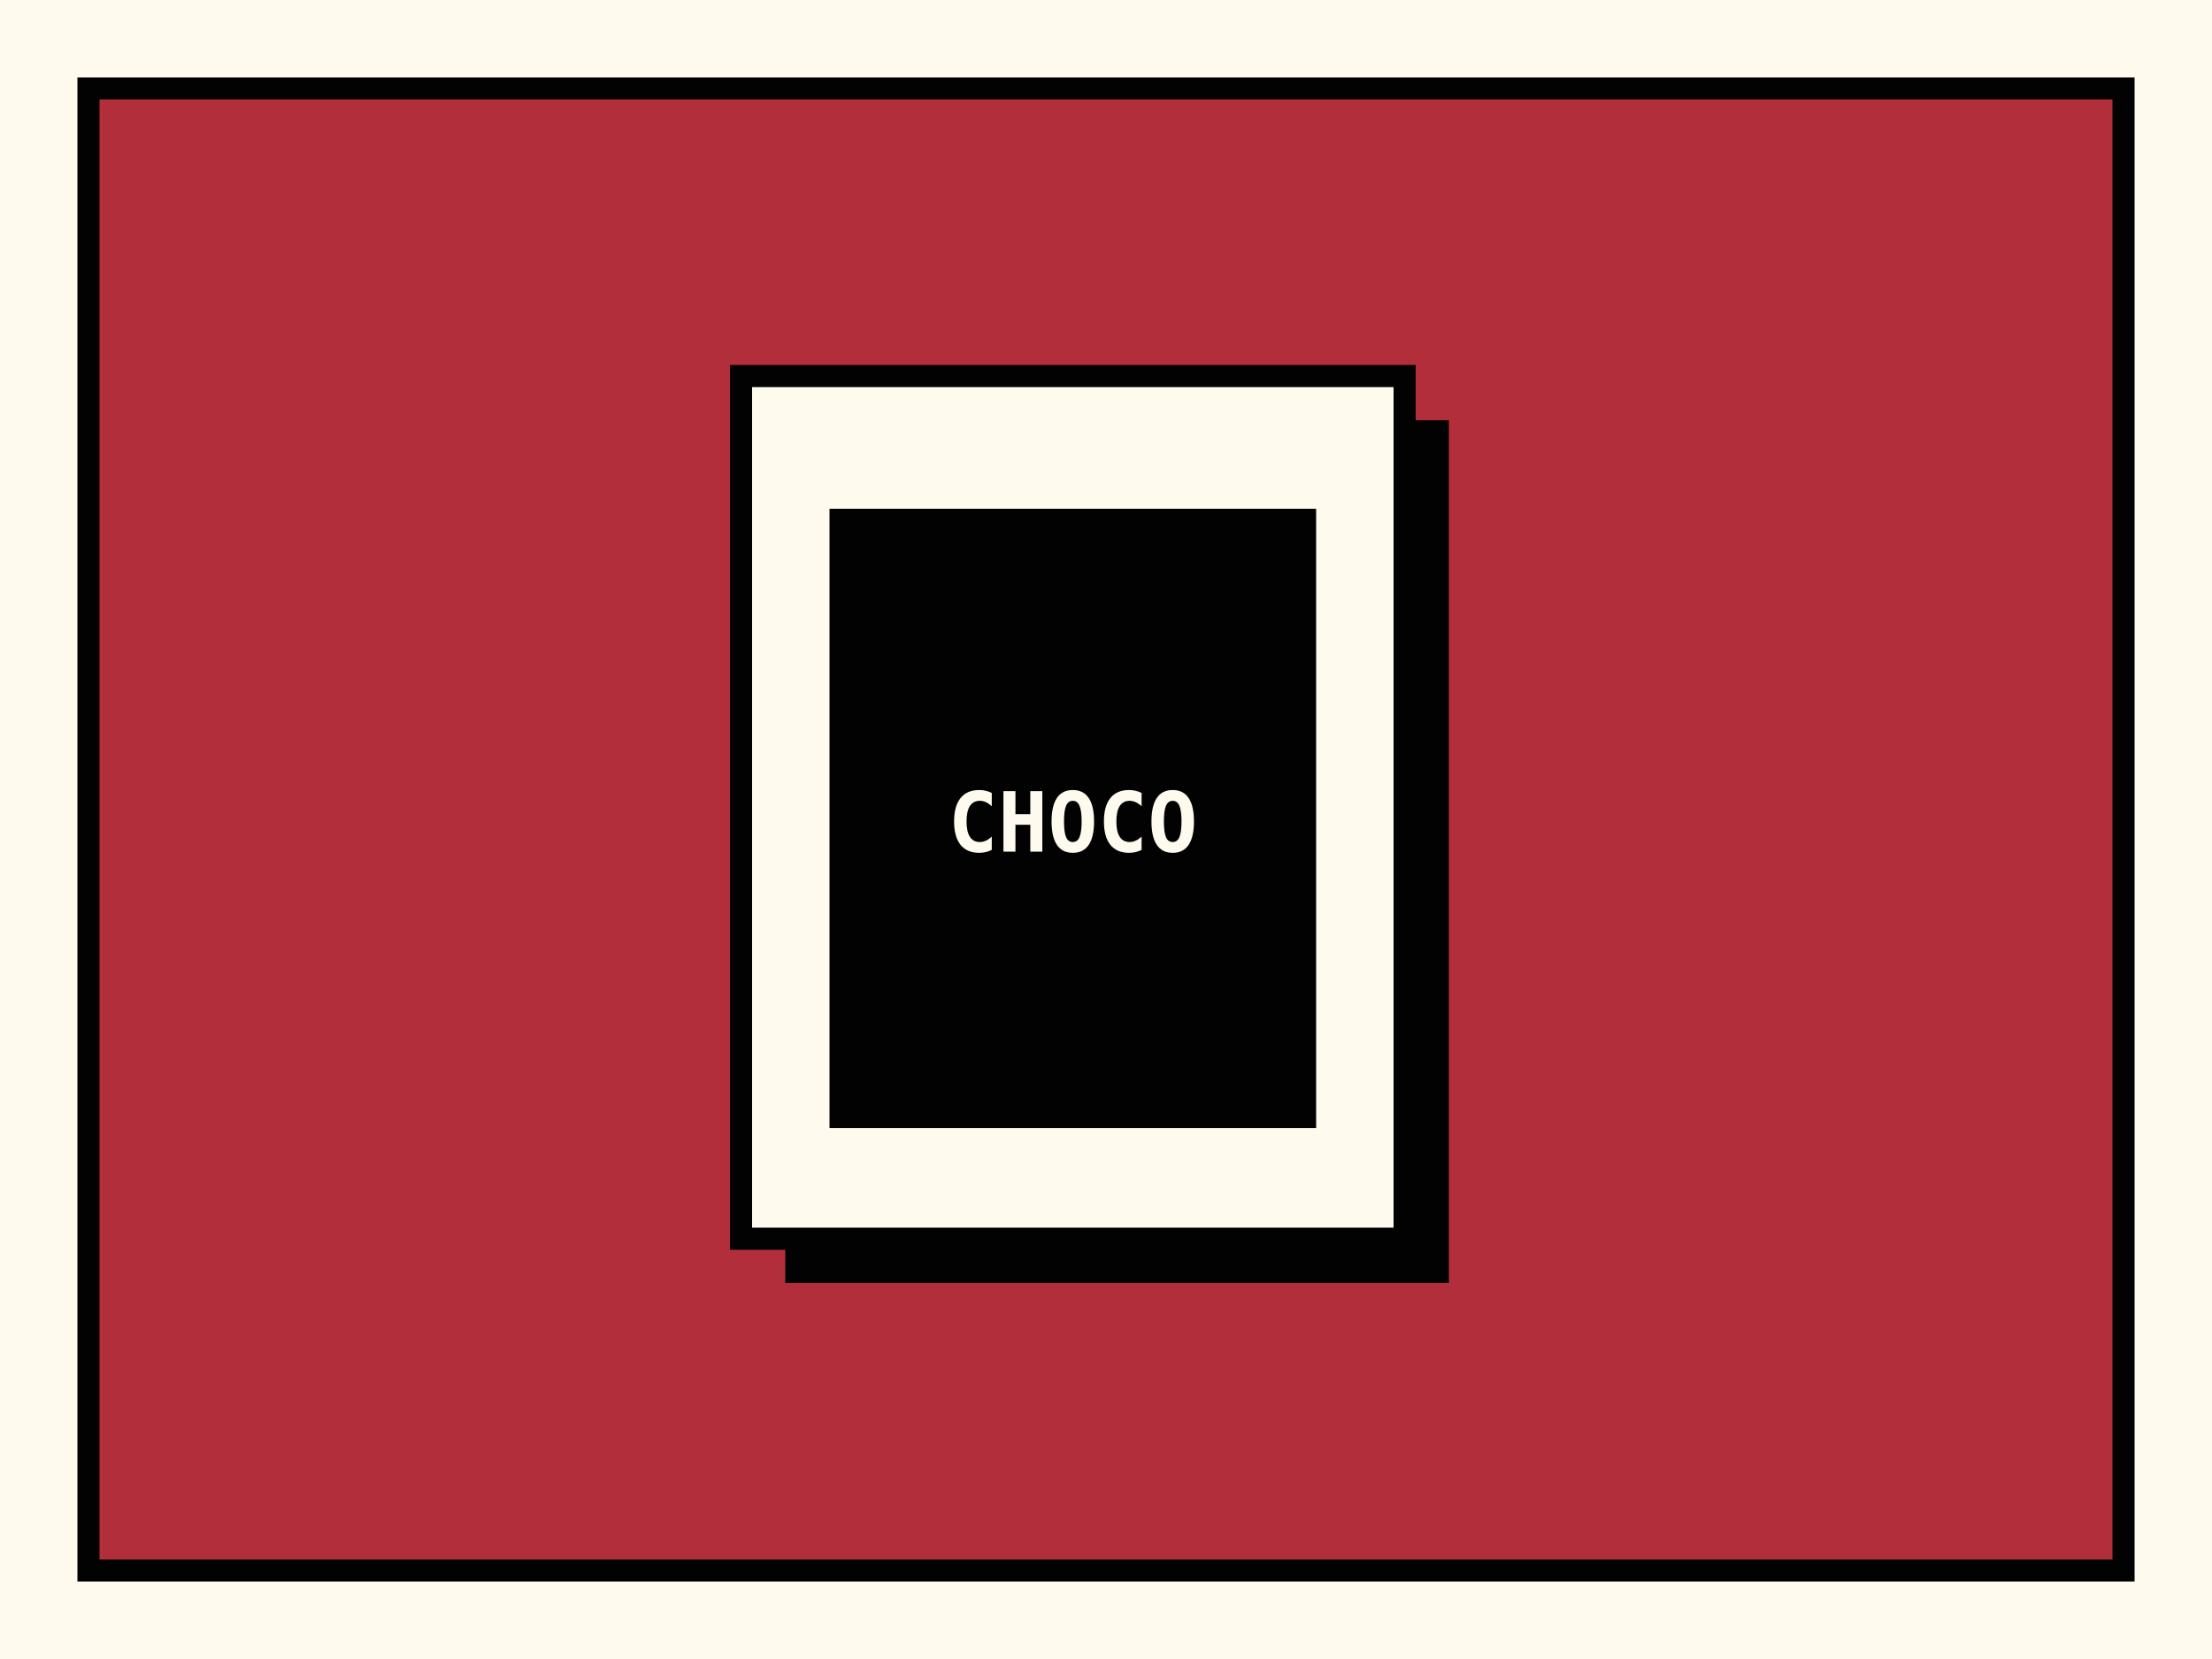
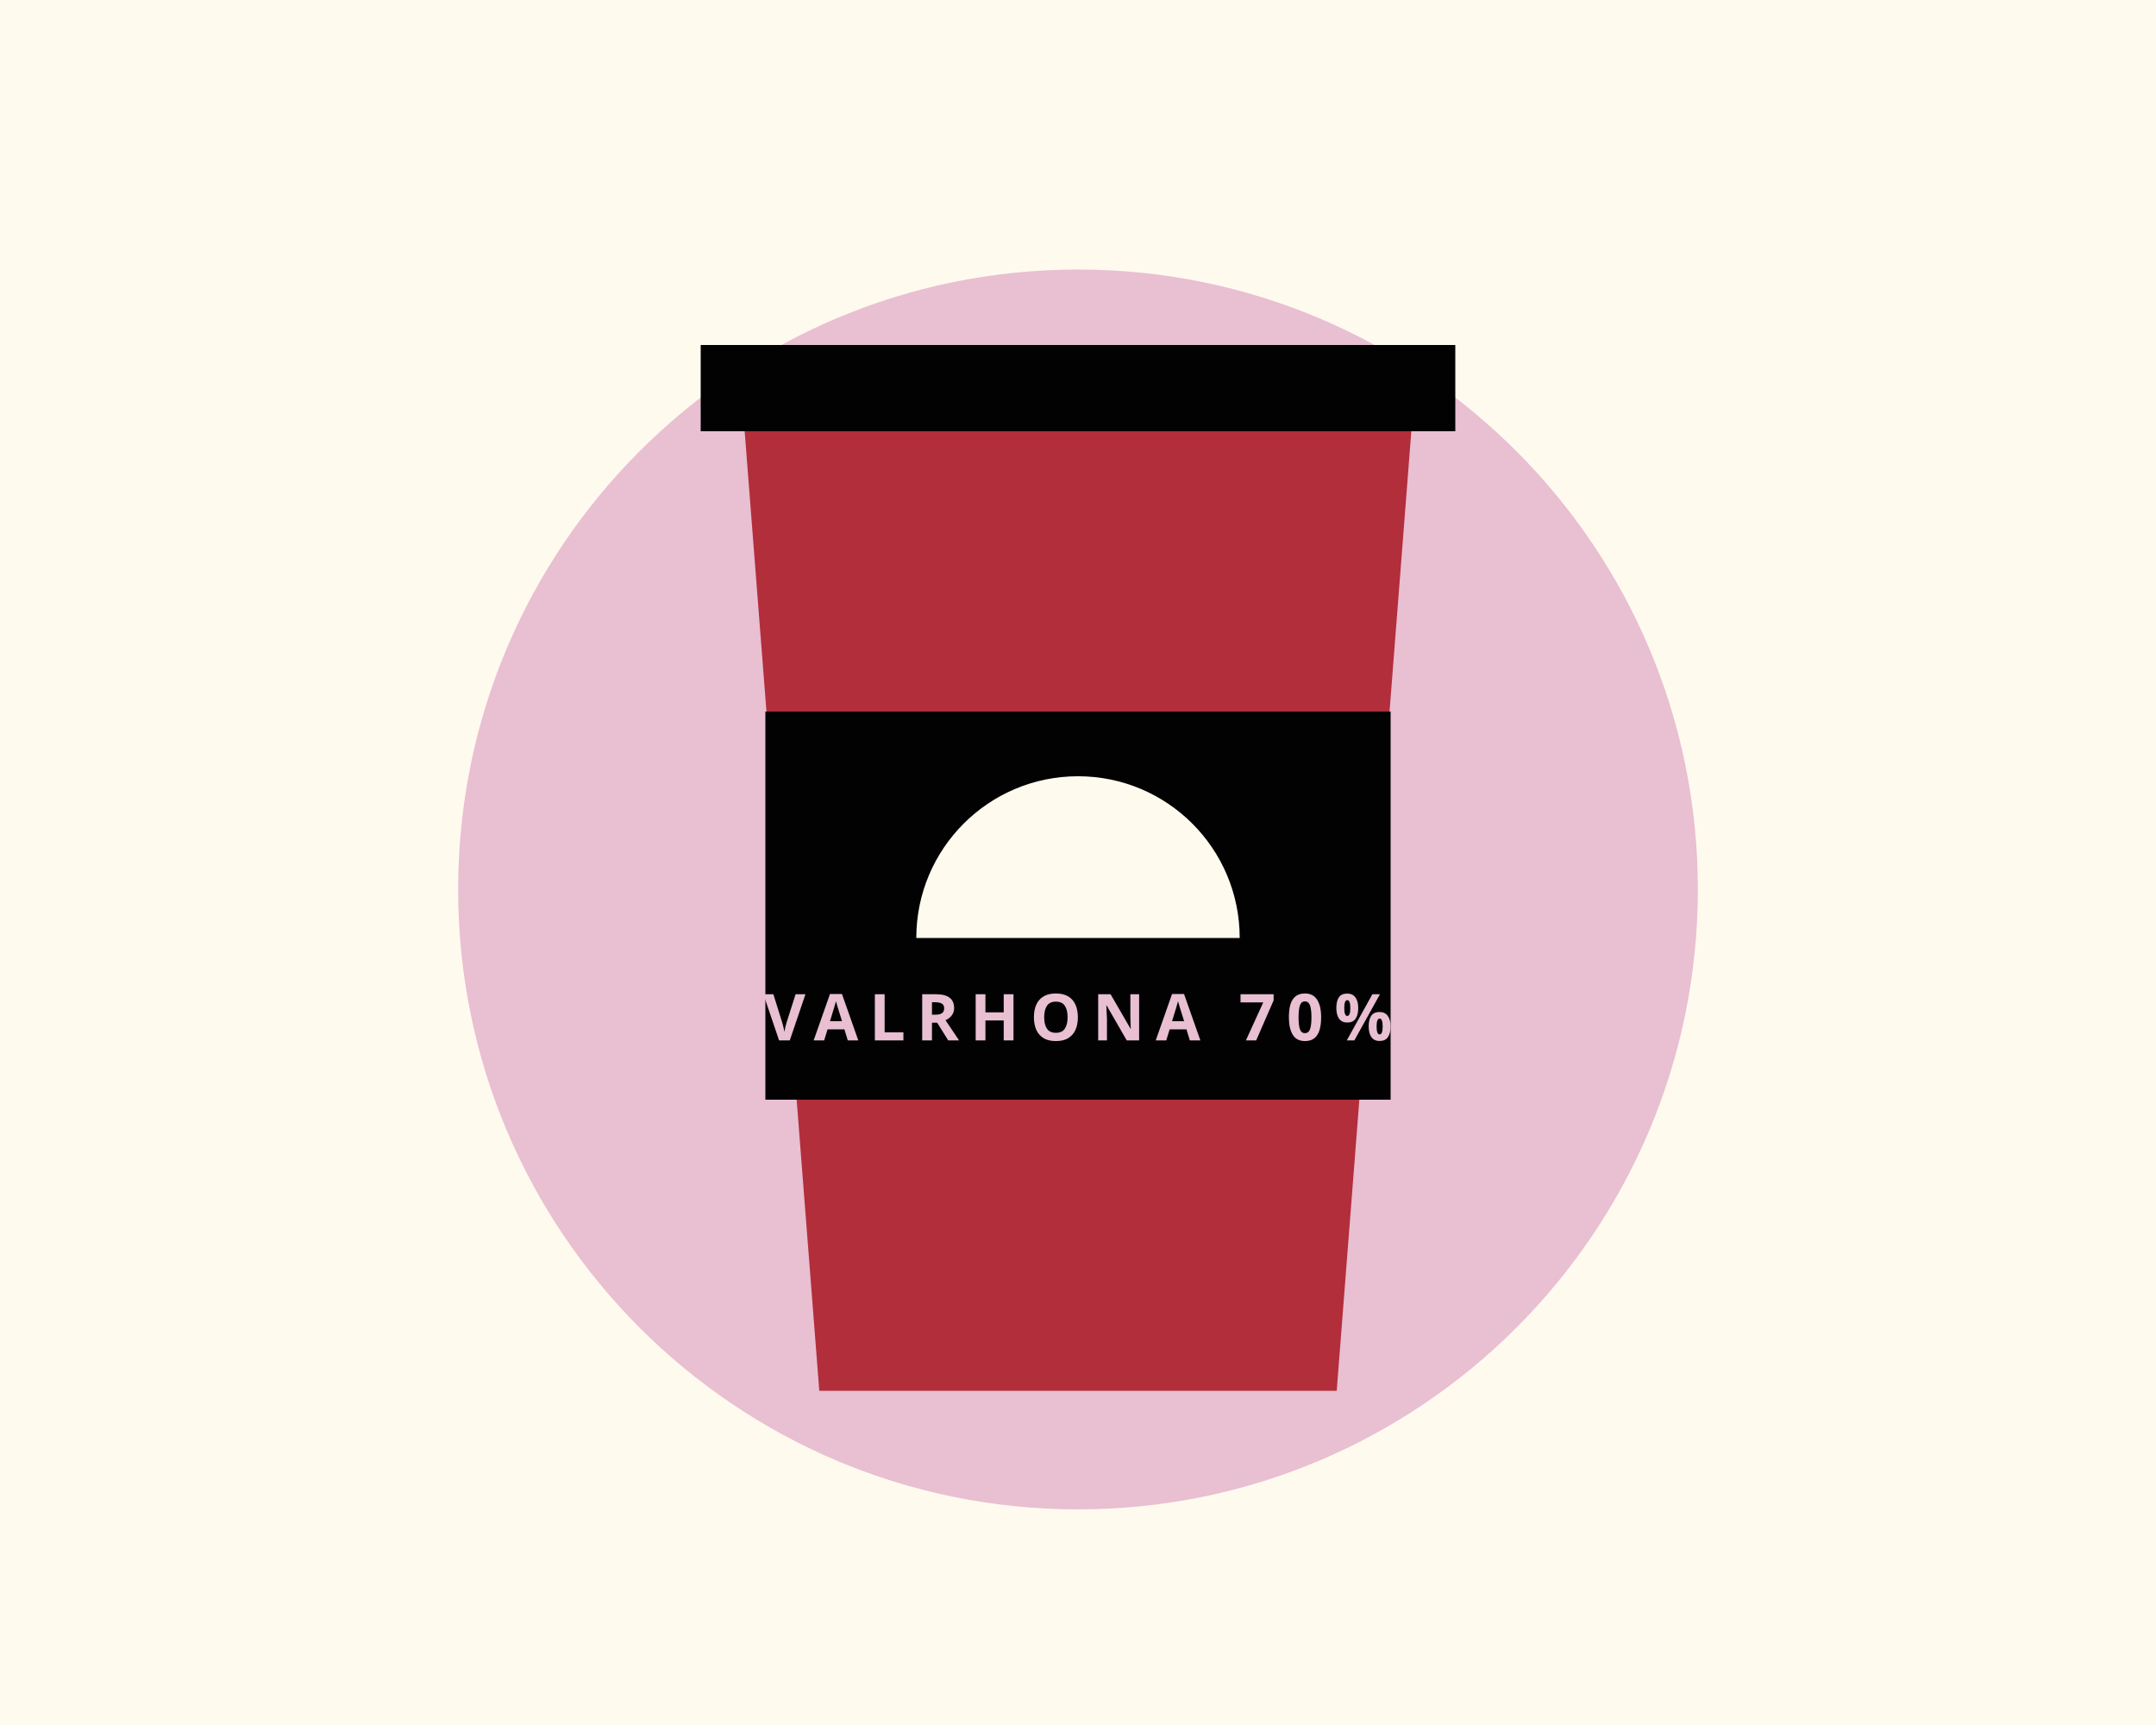
- <svg xmlns="http://www.w3.org/2000/svg" viewBox="0 0 400 300" width="400" height="300">
-   <rect width="400" height="300" fill="#fffaee" />
-   <rect x="16" y="16" width="368" height="268" fill="#b22e3b" stroke="#020202" stroke-width="4" />
-   <rect x="142" y="76" width="120" height="156" fill="#020202" />
-   <rect x="134" y="68" width="120" height="156" fill="#fffaee" stroke="#020202" stroke-width="4" />
-   <rect x="150" y="92" width="88" height="112" fill="#020202" />
-   <text x="194" y="154" font-family="monospace" font-weight="bold" font-size="15" text-anchor="middle" fill="#fffaee">CHOCO</text>
+ <svg xmlns="http://www.w3.org/2000/svg" viewBox="0 0 400 320" width="400" height="320">
+   <rect width="400" height="320" fill="#fffaee" />
+   <circle cx="200" cy="165" r="115" fill="#e9bfd2" />
+   <path d="M138 78 L262 78 L248 258 L152 258 Z" fill="#b22e3b" />
+   <rect x="142" y="132" width="116" height="72" fill="#020202" />
+   <path d="M170 174 A30 30 0 0 1 230 174 Z" fill="#fffaee" />
+   <rect x="130" y="64" width="140" height="16" fill="#020202" />
+   <text x="200" y="193" font-family="sans-serif" font-weight="900" font-size="12" text-anchor="middle" fill="#e9bfd2" letter-spacing="2">VALRHONA 70%</text>
</svg>
